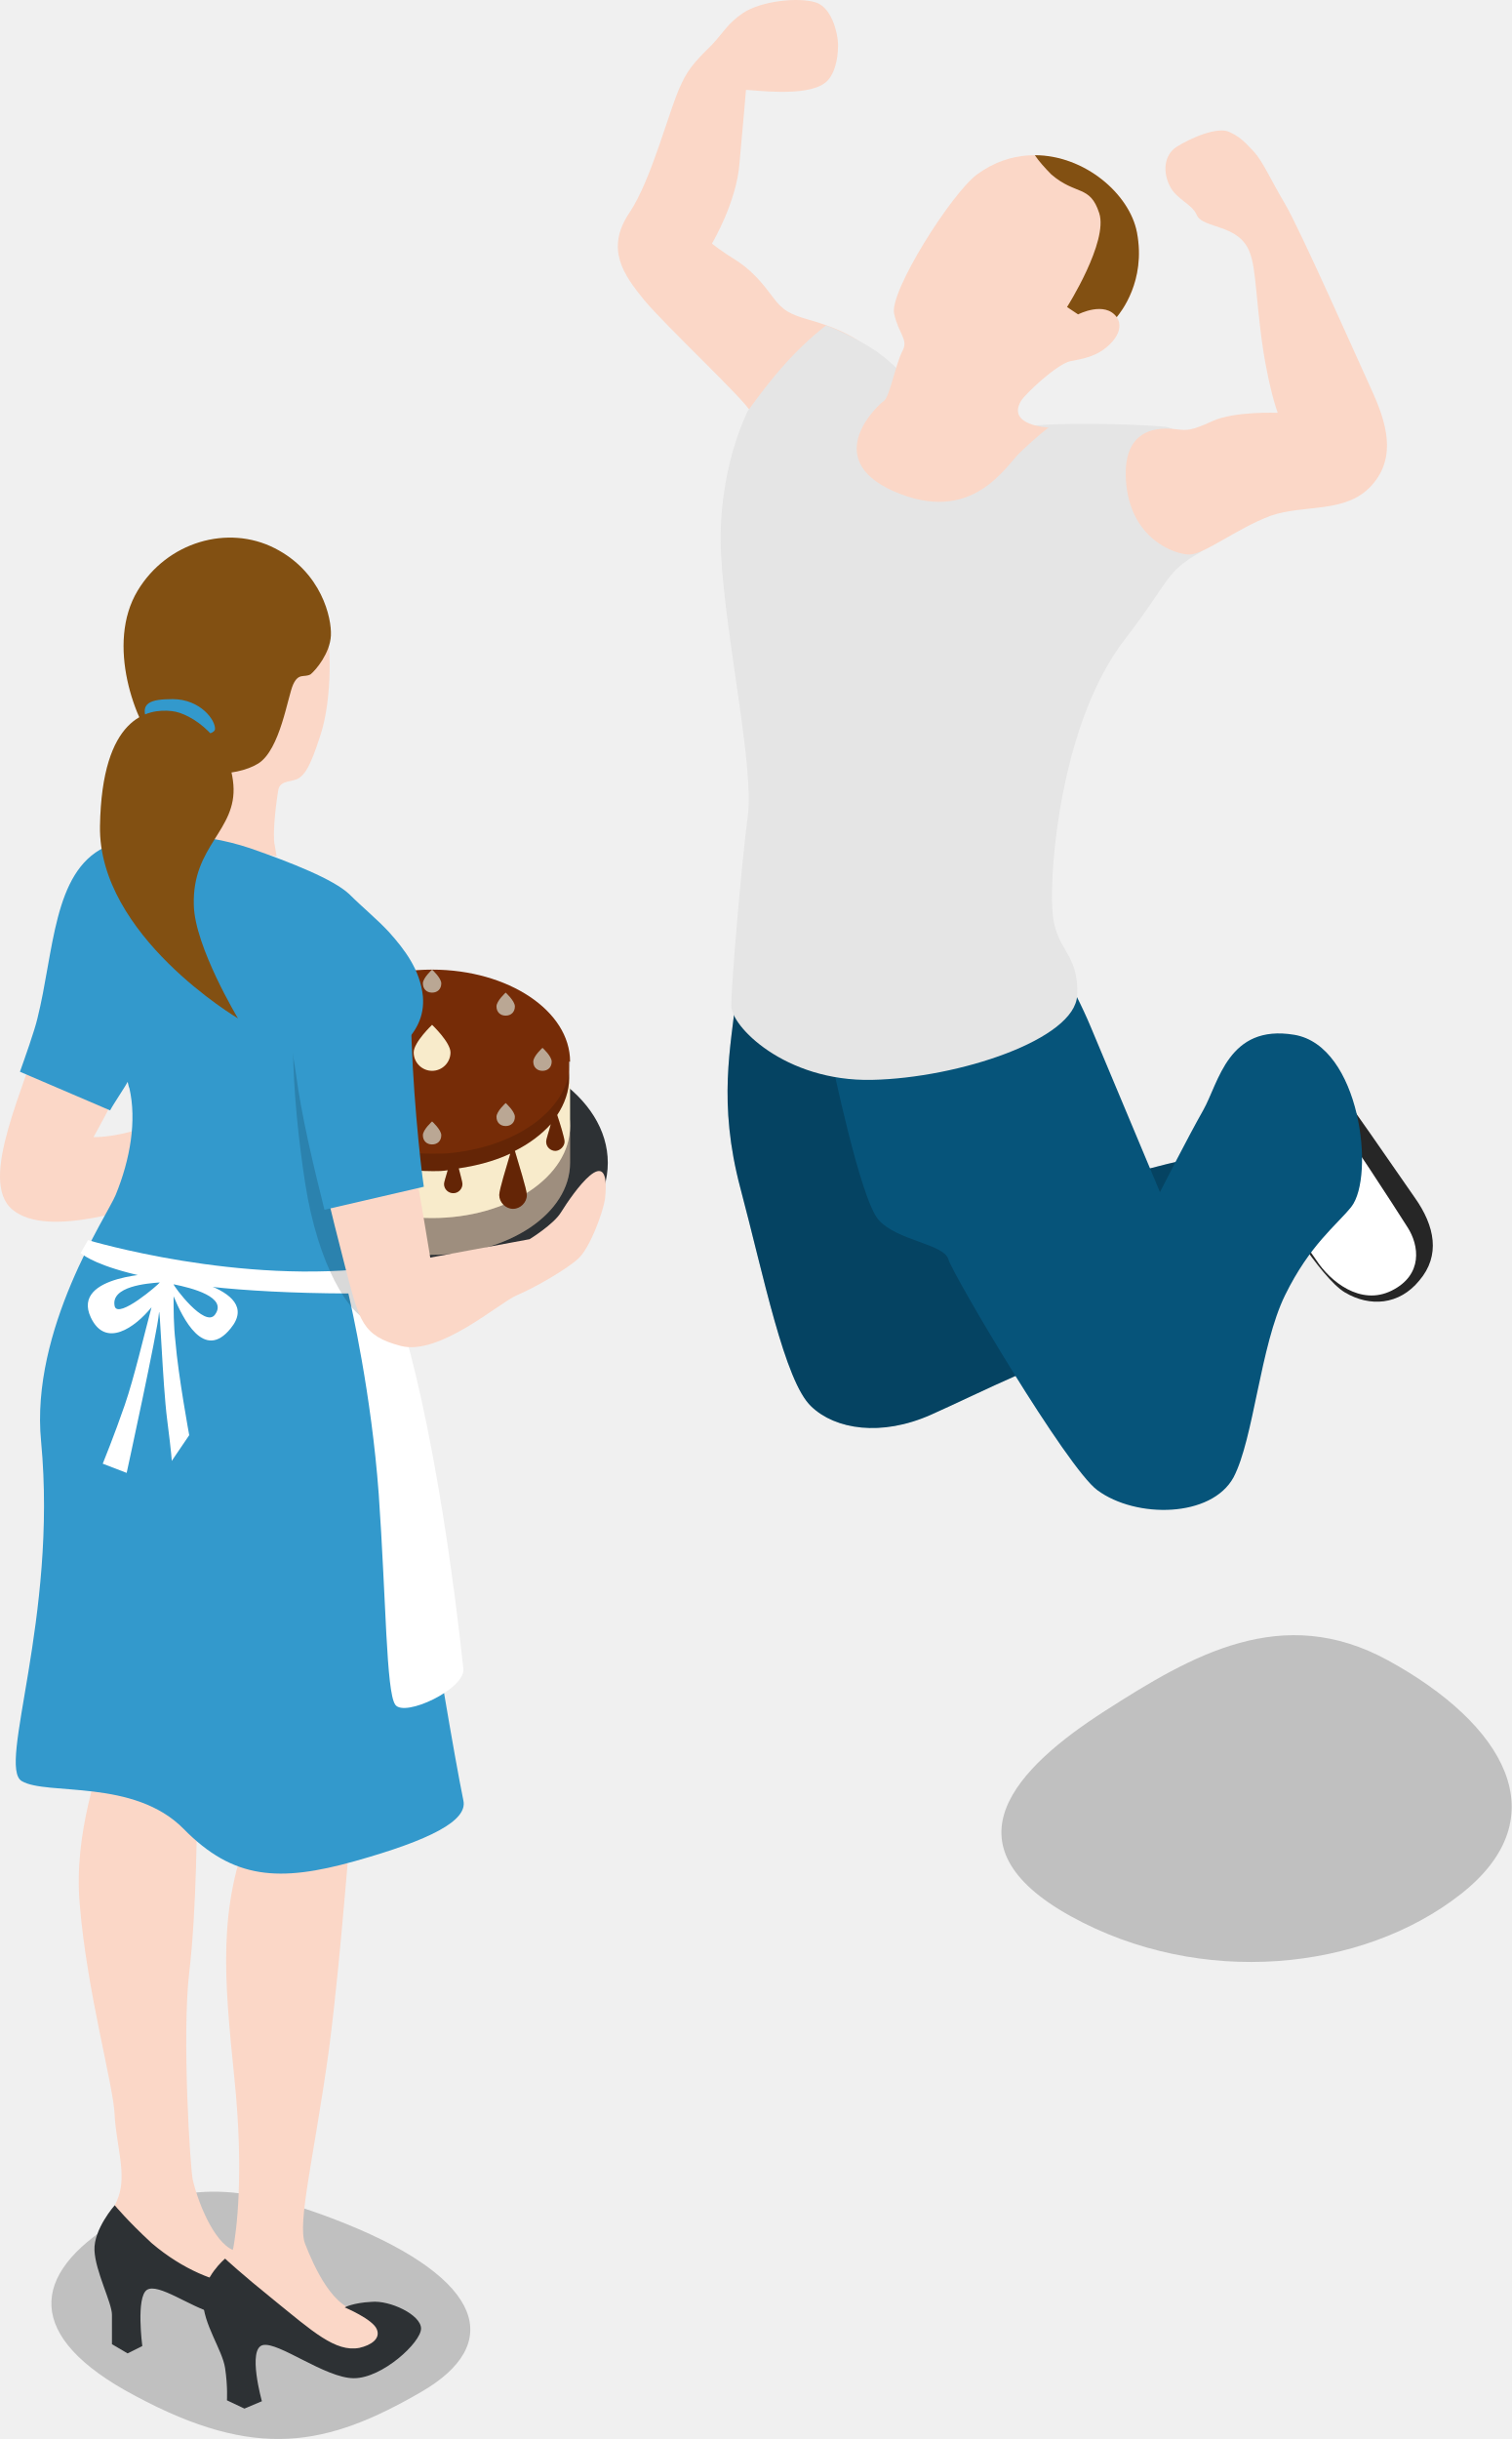
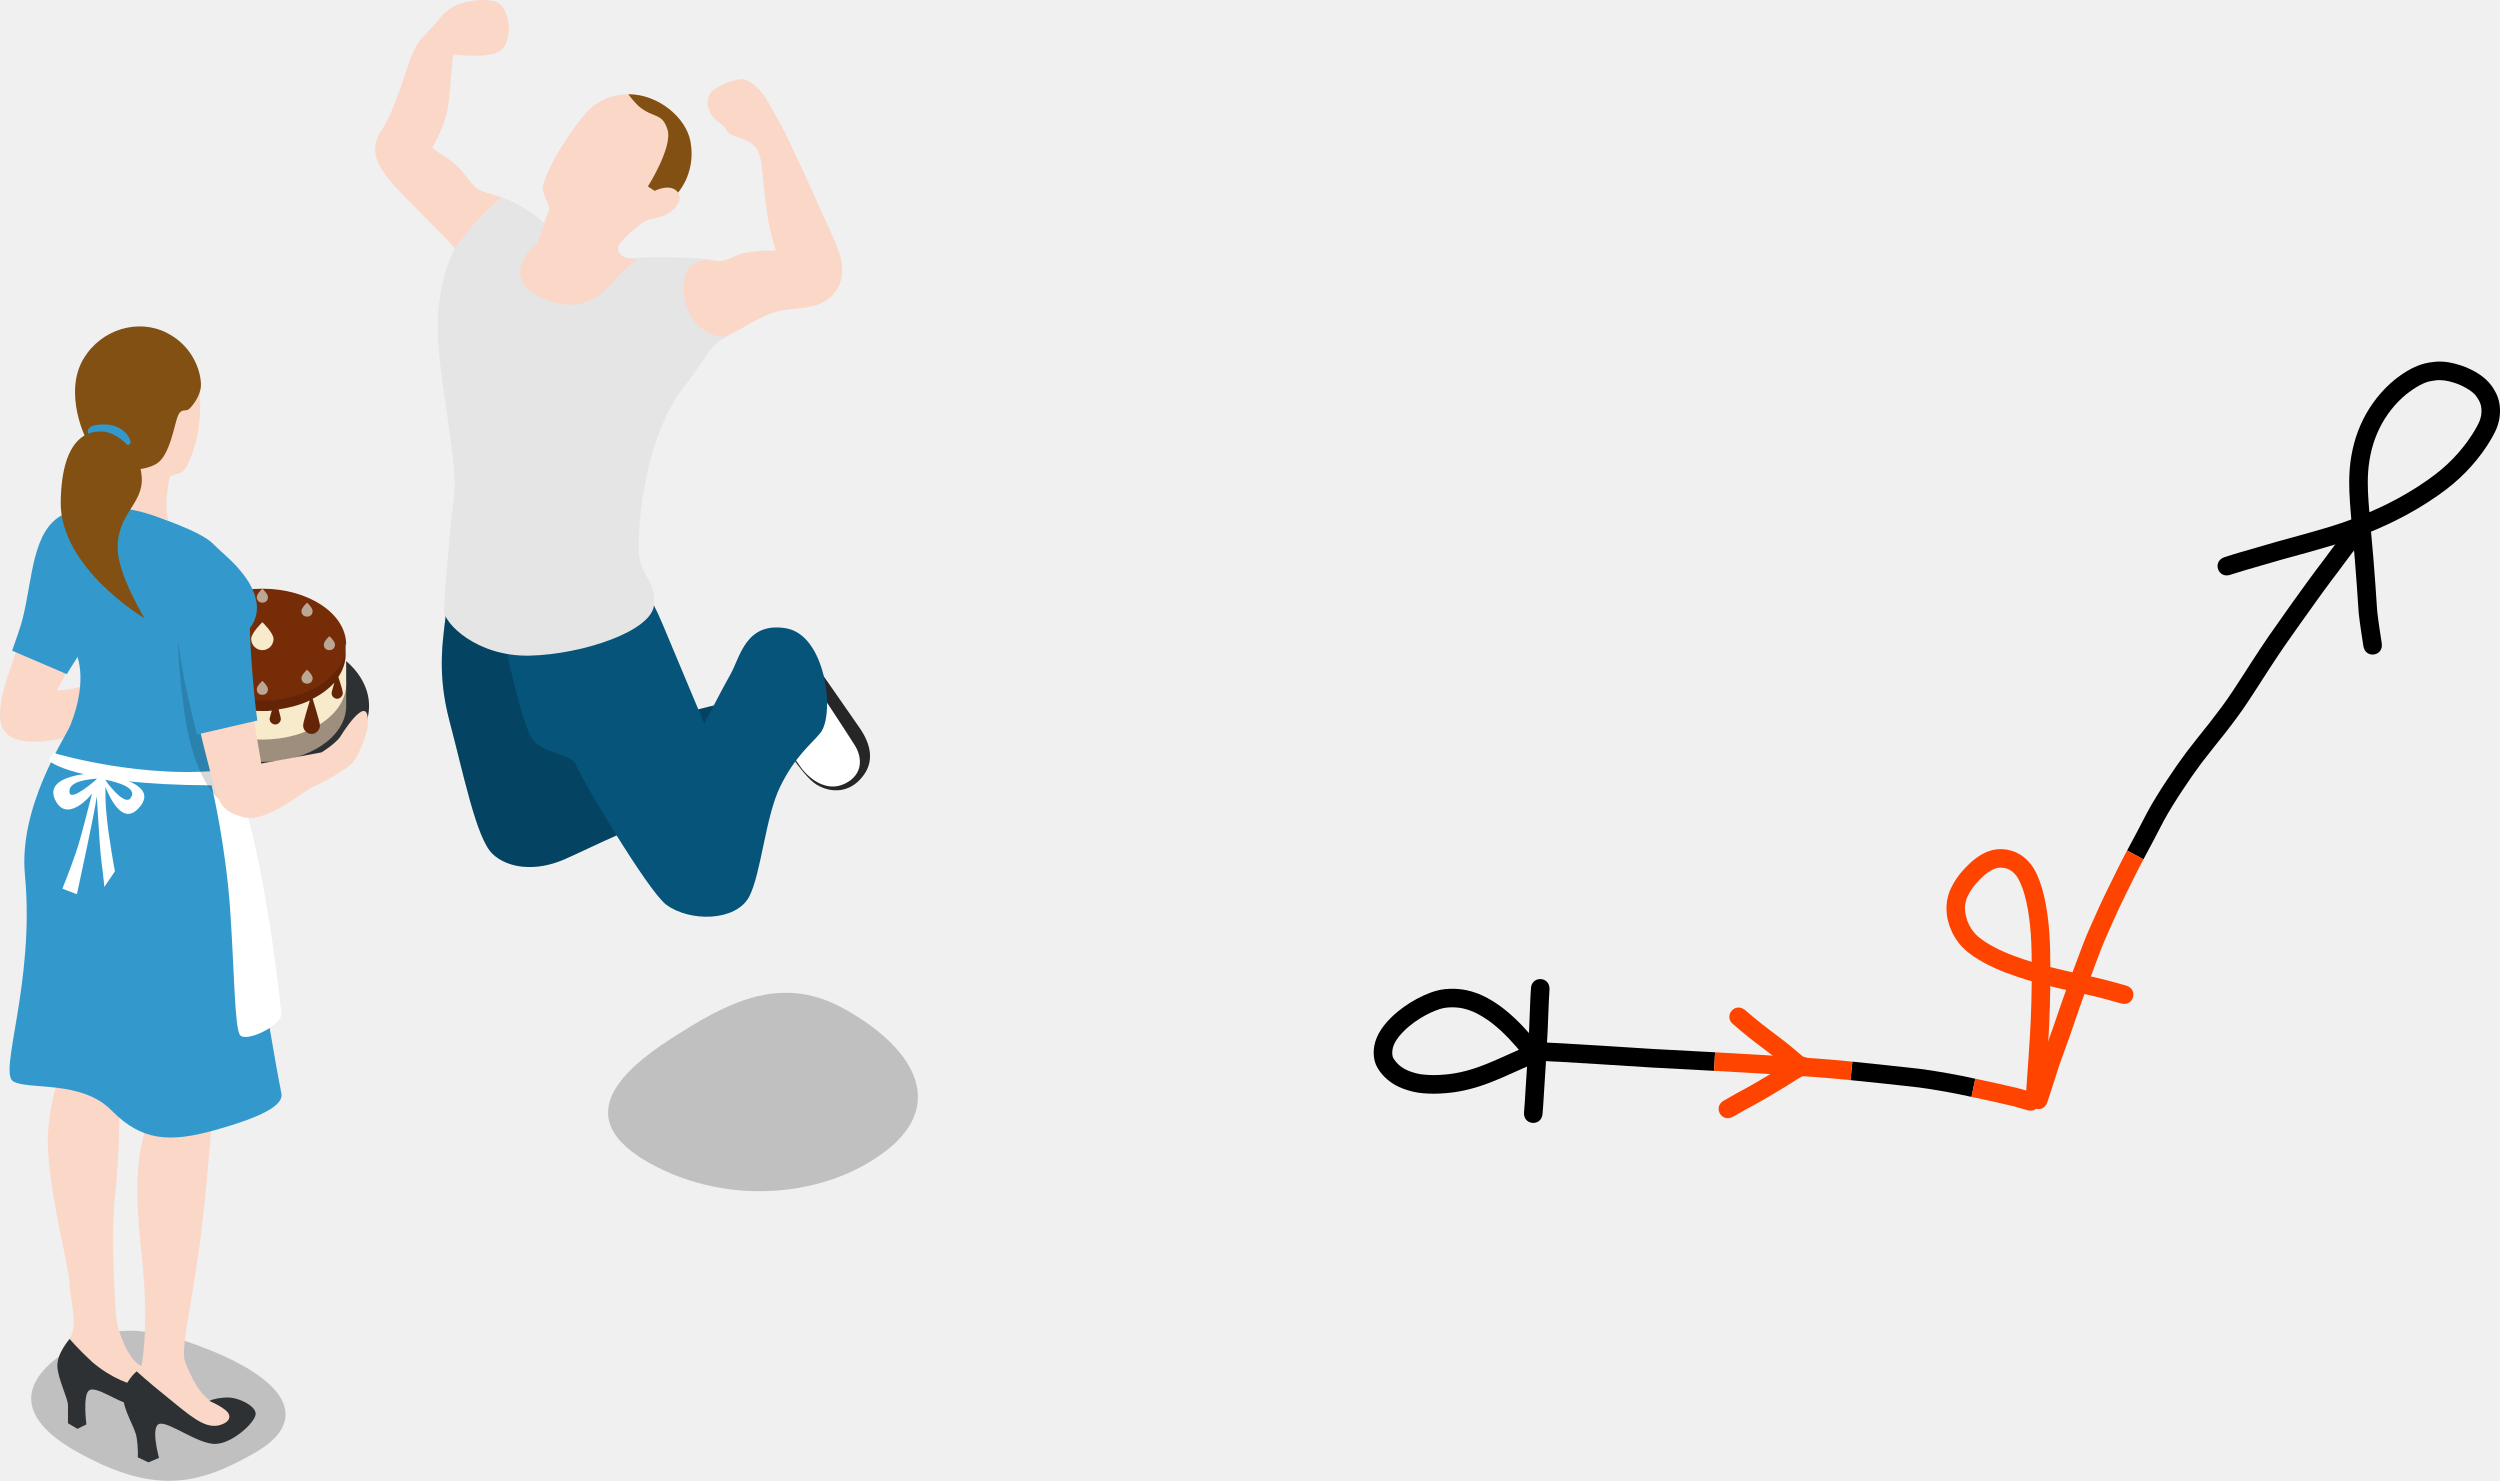
- <svg xmlns="http://www.w3.org/2000/svg" id="svg3224" version="1.1" viewBox="0 0 43.477 70.139" height="70.139mm" width="43.477mm">
-   <defs id="defs3218" />
+ <svg xmlns="http://www.w3.org/2000/svg" xmlns:xlink="http://www.w3.org/1999/xlink" id="svg3224" version="1.1" viewBox="0 0 118.412 70.139" height="70.139mm" width="118.412mm">
+   <defs id="defs3218">
+     <linearGradient id="swatch14">
+       <stop style="stop-color:#ff4400;stop-opacity:1;" offset="0" id="stop14" />
+     </linearGradient>
+     <linearGradient xlink:href="#swatch14" id="linearGradient14" x1="103.145" y1="34.676" x2="108.563" y2="34.676" gradientUnits="userSpaceOnUse" gradientTransform="translate(-7.038997,11.73165)" />
+     <linearGradient xlink:href="#swatch14" id="linearGradient15" x1="99.231" y1="34.62" x2="108.086" y2="34.62" gradientUnits="userSpaceOnUse" gradientTransform="translate(-7.038997,11.73165)" />
+     <linearGradient xlink:href="#swatch14" id="linearGradient16" x1="100.416" y1="40.118" x2="103.651" y2="40.118" gradientUnits="userSpaceOnUse" gradientTransform="translate(-7.038997,11.73165)" />
+     <linearGradient xlink:href="#swatch14" id="linearGradient17" x1="88.224" y1="38.769" x2="94.777" y2="38.769" gradientUnits="userSpaceOnUse" gradientTransform="translate(-7.038997,11.73165)" />
+     <linearGradient xlink:href="#swatch14" id="linearGradient18" x1="88.949" y1="37.531" x2="92.573" y2="37.531" gradientUnits="userSpaceOnUse" gradientTransform="translate(-7.038997,11.73165)" />
+     <linearGradient xlink:href="#swatch14" id="linearGradient19" x1="88.441" y1="39.772" x2="92.821" y2="39.772" gradientUnits="userSpaceOnUse" gradientTransform="translate(-7.038997,11.73165)" />
+   </defs>
  <g transform="translate(-104.5575,-110.3229)" id="layer1">
    <g transform="matrix(0.2645833,0,0,0.2645833,115.1116,106.1346)" id="g4211">
      <path style="fill:#262626" d="m 104.1,132.1 c 1.6,2 8.4,11.9 9.8,13.9 2.2,3.1 2.8,6.3 0.5,9 -2.2,2.7 -5.4,2.9 -8.1,1.3 -2.7,-1.6 -7.5,-9.7 -7.5,-9.7 z" id="path4171" />
      <path style="fill:#ffffff" d="m 104.6,136.6 c 2.1,2.6 6.9,10.1 8.5,12.6 1.3,2 1.7,5.2 -1.7,6.9 -3.4,1.7 -6.7,-1 -8.2,-3.3 -1.6,-2.2 -6.5,-9.8 -6.5,-9.8 z" id="path4173" />
      <path style="opacity:0.2" d="m 111,196.3 c 12.6,6.9 18.6,17 7.9,25.4 -10.7,8.4 -28.3,10.2 -42.4,2.4 -14.1,-7.8 -5.8,-16.2 3.7,-22.3 9.5,-6.1 19.3,-11.8 30.8,-5.5 z" id="path4175" />
      <path style="fill:#06547a" d="m 40.1,124.3 c -0.5,5.2 -2,11.3 0.5,20.7 2.5,9.4 4.8,21 7.7,23.7 2.6,2.5 7.6,3.3 13,0.9 5.4,-2.4 13.7,-6.7 17.7,-7.1 4,-0.4 18.6,-4.8 18.6,-4.8 0,0 -3.8,-16.2 -6.9,-16.1 -3.1,0.1 -28,7.7 -28,7.7 l -4.1,-22 z" id="path4177" />
      <path style="opacity:0.2" d="m 40.1,124.3 c -0.5,5.2 -2,11.3 0.5,20.7 2.5,9.4 4.8,21 7.7,23.7 2.6,2.5 7.6,3.3 13,0.9 5.4,-2.4 13.7,-6.7 17.7,-7.1 4,-0.4 18.6,-4.8 18.6,-4.8 0,0 -3.8,-16.2 -6.9,-16.1 -3.1,0.1 -28,7.7 -28,7.7 l -4.1,-22 z" id="path4179" />
      <path style="fill:#06547a" d="m 50.5,131 c 0,0 3.1,15.1 5.1,17.4 2,2.3 7.1,2.6 7.6,4.3 0.5,1.7 12.9,22.7 16.2,25.1 4.2,3.1 12.4,3 14.8,-1.4 2.2,-4.2 2.9,-14.3 5.6,-19.8 2.7,-5.5 5.6,-7.6 7.2,-9.6 2.6,-3.3 1,-17.5 -6.2,-18.7 -7.2,-1.2 -8.2,5.2 -9.9,8.2 -1.7,3 -4.7,8.9 -4.7,8.9 0,0 -5.5,-13.1 -7.5,-17.9 -2,-4.8 -4.7,-8.9 -4.7,-8.9 z" id="path4181" />
      <path style="fill:#fbd7c7" d="m 41.2,25.6 c 0.8,0 6.4,0.8 8.5,-0.7 1.2,-0.8 1.5,-2.9 1.5,-3.9 0.1,-1 -0.5,-4.3 -2.4,-4.9 -1.8,-0.6 -6,-0.2 -8,1.2 -1.6,1.1 -2,2 -3.3,3.4 -1.3,1.3 -2.5,2.4 -3.3,4.2 -1.3,2.6 -3.2,10.4 -5.7,14.1 -2.6,3.9 -0.6,6.7 1.6,9.4 2.2,2.7 11.2,11.1 11.6,12.2 0.4,1.1 16.2,-1.6 14.5,-4.8 -1.6,-3.2 -6,-4.6 -8.1,-5.2 -2.1,-0.6 -2.9,-1 -4,-2.5 -0.7,-0.9 -1.8,-2.5 -3.7,-3.8 -2.1,-1.3 -2.9,-2 -2.9,-2 0,0 2.7,-4.5 3,-8.8 0.4,-4.3 0.7,-7.9 0.7,-7.9 z" id="path4183" />
      <path style="fill:#e5e5e5" d="m 60.2,58.7 c 0,0 -2.6,-3.3 -5.3,-5 -2.7,-1.7 -5,-2.5 -5,-2.5 0,0 -2,1.5 -4.2,3.9 -2.2,2.4 -4.3,5.4 -4.3,5.4 0,0 -3.4,6.5 -2.9,15.7 0.5,9.2 3.6,23 2.9,28.3 -0.7,5.3 -1.8,18.4 -1.8,20.6 -0.1,2.2 5.8,8.3 15.3,8.1 9.4,-0.2 22.1,-4.4 22.3,-9.2 0.2,-4.8 -2.5,-4.8 -2.7,-9.4 -0.3,-4.6 1,-20.4 7.9,-29.3 5,-6.5 4.3,-7.2 8.1,-9.4 C 94.2,73.7 90.4,62.5 86.7,62.2 83,61.9 75.1,61.7 71.4,62.2 67.8,62.7 60.2,58.7 60.2,58.7 Z" id="path4185" />
      <path style="fill:#fbd7c7" d="m 99,60.7 c 0,0 -1.2,-3.2 -1.9,-9.2 C 96.4,45.6 96.6,43.3 95,41.8 93.4,40.3 90.7,40.4 90.2,39.2 89.7,38 88,37.5 87.3,36.1 86.5,34.6 86.6,32.7 88,31.8 c 1.4,-0.9 4.5,-2.3 5.8,-1.6 1.3,0.6 1.8,1.3 2.6,2.1 1,1.1 1.8,3 3.4,5.7 1.6,2.7 7.8,16.7 9.4,20.2 1.6,3.5 2.8,7.3 0,10.4 -2.8,3.1 -7.3,2 -11,3.3 -3.7,1.4 -7.2,4.2 -8.8,4.2 -1.6,0 -6.5,-1.7 -6.9,-8.1 -0.4,-6.4 4.6,-5.6 5.6,-5.5 1,0.1 1.4,0.2 3.8,-0.9 2.4,-1.1 7.1,-0.9 7.1,-0.9 z" id="path4187" />
      <path style="fill:#fbd7c7" d="m 71.1,59.4 c 0.5,-0.8 3.8,-3.9 5.3,-4.3 1.5,-0.3 3,-0.5 4.4,-1.9 1.7,-1.7 0.7,-2.9 0.7,-2.9 0,0 3.3,-3.5 2.2,-9.2 -1.1,-5.9 -10.2,-11.6 -17.4,-6.3 -2.8,2.1 -9.5,12.7 -9,15.1 0.5,2.3 1.6,2.8 0.9,4.1 -0.7,1.3 -1.4,5 -2,5.4 -0.5,0.3 -7,6.2 1,9.8 8.6,3.8 12.2,-2.7 13.8,-4.2 2.1,-2 3.1,-2.7 3.1,-2.7 0,0 -4.6,-0.2 -3,-2.9 z" id="path4189" />
      <path style="fill:#825012" d="M 83.7,41.1 C 82.9,36.9 78,32.7 72.6,32.7 c 0.4,0.6 1.1,1.4 1.8,2.1 2.7,2.3 4.2,1.1 5.2,4.2 1,3.1 -3.5,10.2 -3.5,10.2 l 1.2,0.8 c 0,0 2.9,-1.5 4.2,0.3 0,0 0,0 0,0 0.4,-0.5 3.2,-3.9 2.2,-9.2 z" id="path4191" />
    </g>
    <g transform="matrix(0.2645833,0,0,0.2645833,101.6124,118.892)" id="g4317">
      <ellipse style="fill:#2d3134" cx="58.1" cy="94" rx="19.1" ry="13" id="ellipse4213" />
      <path style="fill:#baa794" d="m 58.1,80 c -8.3,0 -15,4.5 -15,10 v 4 c 0,5.5 6.7,10 15,10 8.3,0 15,-4.5 15,-10 v -4 c 0,-5.5 -6.7,-10 -15,-10 z" id="path4215" />
      <path style="opacity:0.15" d="m 58.1,100 c -8.3,0 -15,-4.5 -15,-10 v 4 c 0,5.5 6.7,10 15,10 8.3,0 15,-4.5 15,-10 v -4 c 0,5.5 -6.7,10 -15,10 z" id="path4217" />
      <path style="fill:#f8ebcb" d="m 58.1,76 c -8.3,0 -15,4.5 -15,10 v 4 c 0,5.5 6.7,10 15,10 8.3,0 15,-4.5 15,-10 v -4 c 0,-5.5 -6.7,-10 -15,-10 z" id="path4219" />
      <path style="fill:#762c07" d="m 73.1,83 c 0,-5.5 -6.7,-10 -15,-10 -8.3,0 -15,4.5 -15,10 v 2 c 0,1.7 0.6,3.2 1.7,4.6 -0.3,1.1 -0.8,2.7 -0.8,3.1 0,0.6 0.5,1.2 1.2,1.2 0.6,0 1.2,-0.5 1.2,-1.2 0,-0.3 -0.2,-1.1 -0.4,-1.9 0.8,0.8 1.8,1.4 2.9,2 -0.3,0.9 -0.6,2.1 -0.6,2.4 0,0.6 0.5,1 1,1 0.6,0 1,-0.5 1,-1 0,-0.3 -0.2,-1.1 -0.5,-2 1.2,0.5 2.5,1 3.9,1.3 -0.4,1.2 -1,3.2 -1,3.7 0,0.7 0.6,1.3 1.3,1.3 0.7,0 1.3,-0.6 1.3,-1.3 0,-0.5 -0.6,-2.3 -0.9,-3.6 1.2,0.2 2.5,0.3 3.8,0.3 0.5,0 1.1,0 1.6,-0.1 -0.2,0.7 -0.4,1.3 -0.4,1.5 0,0.6 0.5,1 1,1 0.6,0 1,-0.5 1,-1 0,-0.2 -0.2,-0.9 -0.4,-1.7 2,-0.3 3.9,-0.8 5.6,-1.6 -0.4,1.4 -1.2,3.9 -1.2,4.5 0,0.8 0.7,1.5 1.5,1.5 0.8,0 1.5,-0.7 1.5,-1.5 0,-0.6 -0.9,-3.4 -1.3,-4.8 1.6,-0.8 2.9,-1.8 3.9,-2.9 -0.2,0.8 -0.5,1.6 -0.5,1.9 0,0.6 0.5,1 1,1 0.5,0 1,-0.5 1,-1 0,-0.4 -0.5,-2 -0.8,-2.9 0.8,-1.2 1.3,-2.6 1.3,-4 V 83 Z" id="path4221" />
      <path style="opacity:0.15" d="m 73.1,83 c 0,5 -5.5,9.1 -12.7,9.9 0,-0.1 0,-0.1 0,-0.1 0,0 0,0 0,0.1 -0.7,0.1 -1.5,0.1 -2.3,0.1 -8.3,0 -15,-4.5 -15,-10 v 2 c 0,1.7 0.6,3.2 1.7,4.6 -0.3,1.1 -0.8,2.7 -0.8,3.1 0,0.6 0.5,1.2 1.2,1.2 0.6,0 1.2,-0.5 1.2,-1.2 0,-0.3 -0.2,-1.1 -0.4,-1.9 0.8,0.8 1.8,1.4 2.9,2 -0.3,0.9 -0.6,2.1 -0.6,2.4 0,0.6 0.5,1 1,1 0.6,0 1,-0.5 1,-1 0,-0.3 -0.2,-1.1 -0.5,-2 1.2,0.5 2.5,1 3.9,1.3 -0.4,1.2 -1,3.2 -1,3.7 0,0.7 0.6,1.3 1.3,1.3 0.7,0 1.3,-0.6 1.3,-1.3 0,-0.5 -0.6,-2.3 -0.9,-3.6 1.2,0.2 2.5,0.3 3.8,0.3 0.5,0 1.1,0 1.6,-0.1 -0.2,0.7 -0.4,1.3 -0.4,1.5 0,0.6 0.5,1 1,1 0.5,0 1,-0.5 1,-1 0,-0.2 -0.2,-0.9 -0.4,-1.7 2,-0.3 3.9,-0.8 5.6,-1.6 -0.4,1.4 -1.2,3.9 -1.2,4.5 0,0.8 0.7,1.5 1.5,1.5 0.8,0 1.5,-0.7 1.5,-1.5 0,-0.6 -0.9,-3.4 -1.3,-4.8 1.6,-0.8 2.9,-1.8 3.9,-2.9 -0.2,0.8 -0.5,1.6 -0.5,1.9 0,0.6 0.5,1 1,1 0.5,0 1,-0.5 1,-1 0,-0.4 -0.5,-2 -0.8,-2.9 0.8,-1.2 1.3,-2.6 1.3,-4 V 83 Z" id="path4223" />
      <path style="fill:#f8ebcb" d="m 60.1,82 c 0,1.1 -0.9,2 -2,2 -1.1,0 -2,-0.9 -2,-2 0,-1.1 2,-3 2,-3 0,0 2,1.9 2,3 z" id="path4225" />
      <g style="fill:#baa794" id="g4243">
        <path d="m 47.1,83 c 0,0.6 -0.4,1 -1,1 -0.6,0 -1,-0.4 -1,-1 0,-0.6 1,-1.5 1,-1.5 0,0 1,0.9 1,1.5 z" id="path4227" />
        <path d="m 71.1,83 c 0,0.6 -0.4,1 -1,1 -0.6,0 -1,-0.4 -1,-1 0,-0.6 1,-1.5 1,-1.5 0,0 1,0.9 1,1.5 z" id="path4229" />
        <path d="m 67.1,89 c 0,0.6 -0.4,1 -1,1 -0.6,0 -1,-0.4 -1,-1 0,-0.6 1,-1.5 1,-1.5 0,0 1,0.9 1,1.5 z" id="path4231" />
        <path d="m 59.1,91 c 0,0.6 -0.4,1 -1,1 -0.6,0 -1,-0.4 -1,-1 0,-0.6 1,-1.5 1,-1.5 0,0 1,0.9 1,1.5 z" id="path4233" />
        <path d="m 59.1,74.5 c 0,0.6 -0.4,1 -1,1 -0.6,0 -1,-0.4 -1,-1 0,-0.6 1,-1.5 1,-1.5 0,0 1,0.9 1,1.5 z" id="path4235" />
        <path d="m 51.1,89 c 0,0.6 -0.4,1 -1,1 -0.6,0 -1,-0.4 -1,-1 0,-0.6 1,-1.5 1,-1.5 0,0 1,0.9 1,1.5 z" id="path4237" />
        <path d="m 67.1,77 c 0,0.6 -0.4,1 -1,1 -0.6,0 -1,-0.4 -1,-1 0,-0.6 1,-1.5 1,-1.5 0,0 1,0.9 1,1.5 z" id="path4239" />
        <path d="m 51.1,77 c 0,0.6 -0.4,1 -1,1 -0.6,0 -1,-0.4 -1,-1 0,-0.6 1,-1.5 1,-1.5 0,0 1,0.9 1,1.5 z" id="path4241" />
      </g>
      <path style="opacity:0.2" d="m 23.7,209.1 c -9.3,5.7 -10,12.5 2.1,18.9 13.2,7.1 20.9,5.5 31.1,-0.4 9,-5.2 6.9,-12.2 -8.2,-18.3 -12.2,-4.9 -18.4,-4.3 -25,-0.2 z" id="path4245" />
      <path style="fill:#fbd7c7" d="m 25.4,98 c -2.4,3.2 -11.5,14.3 -8.9,30 2.6,15.7 7.1,24.2 6.3,27.9 -0.8,3.7 -3.7,10.8 -3,18.7 0.8,9.7 3.7,19.7 3.8,23 0.2,3.3 1.3,6.3 0.4,8.8 -0.9,2.5 -3.1,4.4 -0.9,6.1 1.8,1.4 1,-0.6 10.2,2.7 12.3,4.5 9.7,-1.8 3.6,-2.9 -2.2,-0.4 -4.1,-4.8 -4.8,-7.7 -0.3,-1.2 -1.2,-15.8 -0.4,-22.6 0.8,-6.7 0.9,-17.1 0.8,-20.1 -0.1,-3 2.4,-14.4 3.4,-20 1.4,-8.5 4,-38.5 4,-38.5 z" id="path4247" />
      <path style="fill:#2d3134" d="m 23.6,207.3 c 0,0 -2.3,2.6 -2.2,4.9 0.1,2.3 1.9,5.7 1.9,7 v 3.2 l 1.7,1 1.6,-0.8 c 0,0 -0.7,-5.3 0.5,-6.1 1.2,-0.8 4.8,1.9 7.2,2.5 2.4,0.6 8.3,-0.1 10.4,-1 2.1,-0.9 0.4,-3.6 -1.5,-4.7 -2.6,-1.4 -6.7,-1.2 -6.7,-1.2 0,0 1.3,0.4 2.8,1.9 2.7,2.7 -4.8,3.3 -11.7,-2.6 -2.6,-2.4 -4,-4.1 -4,-4.1 z" id="path4249" />
      <path style="fill:#fbd7c7" d="m 22.2,61.3 c -5.4,2.1 -4.7,10.7 -6.4,17.4 -1.7,6.7 -7.2,17.2 -3.3,20.4 3.9,3.2 13.6,-0.4 17,-1.2 3.5,-0.7 9.1,-2.4 9.1,-2.4 l -2.3,-6.2 c 0,0 -7.2,0.2 -10.2,1.1 -3,0.9 -4.8,0.8 -4.8,0.8 0,0 3.7,-6.6 4.9,-10.1 1.3,-3.5 6.8,-24 -4,-19.8 z" id="path4251" />
      <path style="fill:#fbd7c7" d="m 33.9,102.3 c 0,0 -5.4,12.9 -5.4,19.1 0,6.2 4.1,8.5 4.9,10.5 0.8,2 1.1,8.5 3,16.2 1.9,7.7 4.2,12.5 2,18.1 -3.6,8.8 -2.9,16.4 -1.8,27.2 1.1,10.7 0.2,16.8 -0.1,18.5 -0.4,2 -3.5,3 -1.9,5.4 2.2,3.2 8.4,3.6 11.1,4.9 3.2,1.5 7.2,2 8.2,0.4 1,-1.6 0.2,-3.9 -3.4,-3.8 -3.1,0.1 -5.3,-5 -6.2,-7.3 -0.9,-2.2 1,-9.6 2.6,-21.2 1.5,-11.6 2.2,-24.2 2.9,-29 0.8,-4.8 3.2,-9 3.8,-30.5 C 54.2,109.3 52,103.2 52,103.2 Z" id="path4253" />
      <path style="fill:#2d3134" d="m 35.6,213.1 c 0,0 -2.4,2 -2.4,4.5 0,2.6 2.1,5.4 2.4,7.4 0.3,2 0.2,3.5 0.2,3.5 l 1.9,0.9 1.9,-0.8 c 0,0 -1.6,-5.7 0.1,-6.1 1.7,-0.4 6.8,3.6 9.9,3.6 3.1,0 7.3,-3.9 7.3,-5.4 0,-1.5 -3.4,-3.1 -5.4,-2.9 -2,0.1 -2.9,0.6 -2.9,0.6 0,0 3.1,1.3 3.5,2.4 0.4,1 -0.6,1.7 -1.9,2 -2.6,0.5 -5.1,-1.8 -9.3,-5.2 -3.6,-2.9 -5.3,-4.5 -5.3,-4.5 z" id="path4255" />
      <path style="fill:#fbd7c7" d="m 46.2,34.6 c 1.1,2.4 1,9.1 -0.2,12.8 -1.2,3.8 -1.8,4.4 -2.4,4.8 -0.6,0.4 -2,0.2 -2.2,1.2 -0.2,1 -0.7,4.9 -0.4,6.1 0.2,1.2 0.2,1.2 0.2,1.2 0,0 -4.2,-1 -6.4,-0.4 -2.2,0.6 -6.5,-1.4 -6.5,-2 0,-0.6 1.4,-7 0.2,-9 -1.2,-2 -5.1,-10.7 -3.3,-15.3 1.7,-4.6 16.9,-9.1 21,0.6 z" id="path4257" />
      <path style="fill:#3399cc" d="m 61.5,163.3 c -2,-9.8 -8.3,-49.4 -9,-58 0.5,-0.1 -0.4,-20.9 0,-21.9 0.5,-1.1 5,-3 4.6,-7.5 -0.3,-2.9 -2,-5.1 -3.7,-7 -1.3,-1.4 -2.9,-2.7 -4.3,-4.1 -1.7,-1.6 -6.2,-3.4 -10.8,-5 -5.4,-1.8 -11.7,-2 -15.8,-0.1 -5.6,2.7 -5.5,11.4 -7.3,18.6 -0.3,1.3 -1.4,4.4 -1.9,5.8 l 9.8,4.2 c 0.3,-0.6 1.6,-2.5 1.9,-3.1 0.1,0.3 0.1,0.5 0.2,0.7 0.8,3.5 0.1,7.7 -1.5,11.6 -0.9,2.2 -9.3,14.6 -8.1,26.8 1.8,19.2 -4.8,35.3 -2.1,36.9 2.7,1.6 12.2,-0.3 17.6,5.2 5.4,5.5 10.4,5.8 18.6,3.5 8.2,-2.3 12.3,-4.4 11.8,-6.6 z" id="path4259" />
      <path style="fill:#ffffff" d="M 61.5,149 C 59.4,129.5 56,112.6 52.6,105.3 37.3,107.4 20.7,102.4 20.7,102.4 l -0.8,1.4 c 0,0 4.3,4.3 29.1,4.4 0.3,1.3 2.5,10.9 3.3,21.8 0.8,11.4 0.8,21.5 1.8,22.9 1,1.4 7.6,-1.7 7.4,-3.9 z" id="path4261" />
      <path style="fill:#ffffff" d="m 28.5,106 c 0,0 -9.7,0.1 -7.5,4.8 1.6,3.4 4.8,1.1 6.6,-1.1 -0.8,3 -1.9,7.7 -2.9,10.6 -1.1,3.2 -2.4,6.4 -2.4,6.4 l 2.6,1 c 0,0 3.4,-15.6 3.5,-17.3 0.1,-1.6 0.4,7.6 0.9,11.5 0.5,3.9 0.5,4.5 0.5,4.5 l 1.9,-2.8 c 0,0 -1.2,-6.5 -1.5,-10.2 -0.2,-1.7 -0.2,-3.5 -0.2,-4.9 1,2.4 3.3,7.1 6.2,3.5 3.8,-4.6 -7.7,-6 -7.7,-6 z m -4.9,3.6 c -0.5,-2.2 3.6,-2.5 4.9,-2.6 -0.1,0.2 -4.5,4 -4.9,2.6 z m 10.9,0.9 c -1.1,1.5 -4.5,-3.1 -4.5,-3.3 2,0.4 5.9,1.4 4.5,3.3 z" id="path4263" />
      <path style="fill:#825012" d="m 47.1,36.7 c -0.1,1.9 -1.6,3.7 -2.2,4.2 -0.7,0.4 -1.3,-0.2 -1.9,1.1 -0.6,1.3 -1.4,7.1 -3.8,8.6 -2.4,1.5 -8,1.8 -10.7,-1.3 -2.7,-3.1 -5.9,-11.7 -2.4,-17.5 3.2,-5.3 9.8,-7.2 14.9,-4.6 5.1,2.6 6.2,7.6 6.1,9.5 z" id="path4265" />
      <path style="fill:#3399cc" d="m 29.9,43.6 c 3,0 4.7,2.3 4.6,3.3 -0.2,1 -6.3,1.3 -7.3,-0.8 -1,-2.1 0.3,-2.5 2.7,-2.5 z" id="path4267" />
      <path style="fill:#825012" d="m 29.8,44.9 c 2.1,0.2 6.3,3 6.7,8 0.4,5 -4.5,6.6 -4.3,13.1 0.1,4.5 4.8,12.3 4.8,12.3 0,0 -15.2,-9 -15,-20.9 0.2,-11.9 5.2,-12.8 7.8,-12.5 z" id="path4269" />
      <path style="opacity:0.15" d="m 52.6,105.3 c 0.2,0 0.1,-4 0,-8.5 -2.4,-12 -4.1,-25.1 -7.4,-24.2 -3.3,0.9 -2.3,14.6 -0.9,23.6 1.4,9 4.8,14.3 7,15 0.9,0.3 1.9,0.3 2.7,0.2 -0.3,-3.3 -1.3,-4.6 -1.4,-6.1 z" id="path4271" />
      <path style="fill:#fbd7c7" d="m 46.8,70.8 c 2.7,-1.7 7.9,1 8,8.8 0.1,7.8 1.6,16 1.9,17.6 0.3,1.6 1.2,7.1 1.2,7.1 l 10.8,-2 c 0,0 2.6,-1.6 3.4,-2.9 1.3,-2.1 5.5,-8.1 4.8,-1.5 -0.2,1.4 -1.6,5.3 -2.9,6.5 -1.3,1.2 -4.8,3.2 -6.7,4 -1.9,0.8 -8.4,6.6 -12.6,5.5 -4.2,-1.1 -4.5,-2.7 -6,-8.4 C 47.2,99.7 45.3,92.1 44.3,85.6 43.2,78.5 41,74.3 46.8,70.8 Z" id="path4273" />
      <path style="fill:#3399cc" d="M 46.4,99.1 57.2,96.6 C 56.8,93.9 55.9,85.3 55.8,78 55.7,70 49.7,66.8 46.9,68.5 c -5.9,3.6 -4.7,8.7 -3.6,15.8 0.6,4.6 1.9,10 3.1,14.8 z" id="path4275" />
    </g>
  </g>
+   <path style="fill:#000000;fill-opacity:1;fill-rule:nonzero;stroke:none;stroke-width:0.265" id="path2" d="m 105.65,27.22 c 0.235,-0.075 0.47,-0.148 0.707,-0.218 0.566,-0.168 1.134,-0.332 1.702,-0.492 0.871,-0.237 1.741,-0.476 2.605,-0.736 0.802,-0.246 1.585,-0.549 2.346,-0.9 0.151,-0.07 0.301,-0.143 0.451,-0.215 0.708,-0.352 1.391,-0.754 2.037,-1.21 0.118,-0.084 0.234,-0.171 0.351,-0.257 0.443,-0.335 0.852,-0.713 1.22,-1.129 0.216,-0.244 0.268,-0.319 0.465,-0.573 0.191,-0.259 0.368,-0.528 0.524,-0.809 0.096,-0.173 0.173,-0.323 0.237,-0.511 0.03,-0.089 0.05,-0.181 0.075,-0.272 0.066,-0.355 0.061,-0.719 -0.057,-1.063 -0.07,-0.204 -0.123,-0.275 -0.229,-0.459 -0.248,-0.388 -0.621,-0.66 -1.028,-0.864 -0.086,-0.043 -0.176,-0.08 -0.264,-0.121 -0.36,-0.135 -0.735,-0.246 -1.122,-0.263 -0.261,-0.011 -0.333,0.008 -0.59,0.04 -0.505,0.077 -0.962,0.317 -1.377,0.607 -0.084,0.058 -0.164,0.122 -0.246,0.183 -0.321,0.261 -0.614,0.555 -0.871,0.879 -0.163,0.206 -0.212,0.286 -0.358,0.502 -0.22,0.346 -0.402,0.715 -0.546,1.098 -0.093,0.247 -0.111,0.327 -0.185,0.579 -0.101,0.39 -0.171,0.789 -0.203,1.191 -0.019,0.233 -0.019,0.372 -0.025,0.604 -0.002,0.64 0.058,1.278 0.109,1.916 0.05,0.578 0.105,1.156 0.155,1.735 0.038,0.443 0.072,0.886 0.102,1.33 0.018,0.303 0.04,0.606 0.061,0.909 0.011,0.222 0.033,0.444 0.063,0.664 0.026,0.163 0.043,0.327 0.068,0.49 0.023,0.137 0.042,0.276 0.063,0.413 0.014,0.114 0.033,0.227 0.052,0.34 0.1,0.614 0.969,0.472 0.868,-0.142 v 0 c -0.018,-0.11 -0.036,-0.219 -0.05,-0.329 -0.021,-0.138 -0.04,-0.277 -0.063,-0.415 -0.025,-0.159 -0.04,-0.32 -0.066,-0.479 -0.028,-0.2 -0.047,-0.402 -0.057,-0.604 -0.021,-0.303 -0.043,-0.605 -0.061,-0.908 -0.031,-0.449 -0.065,-0.897 -0.103,-1.345 -0.05,-0.577 -0.104,-1.153 -0.154,-1.73 -0.049,-0.607 -0.107,-1.214 -0.107,-1.823 0.005,-0.199 0.005,-0.338 0.021,-0.536 0.027,-0.349 0.087,-0.695 0.172,-1.034 0.061,-0.212 0.079,-0.288 0.156,-0.496 0.121,-0.326 0.274,-0.641 0.459,-0.936 0.124,-0.184 0.167,-0.256 0.304,-0.43 0.213,-0.271 0.457,-0.518 0.723,-0.738 0.2,-0.15 0.4,-0.295 0.622,-0.413 0.106,-0.057 0.266,-0.132 0.384,-0.166 0.067,-0.019 0.137,-0.029 0.206,-0.043 0.169,-0.024 0.224,-0.04 0.395,-0.036 0.289,0.006 0.568,0.093 0.839,0.188 0.252,0.113 0.489,0.226 0.701,0.407 0.037,0.032 0.073,0.064 0.105,0.101 0.034,0.039 0.061,0.083 0.092,0.124 0.058,0.094 0.098,0.149 0.139,0.251 0.077,0.191 0.081,0.397 0.053,0.598 -0.014,0.056 -0.023,0.114 -0.041,0.169 -0.048,0.15 -0.104,0.257 -0.181,0.396 -0.136,0.248 -0.292,0.485 -0.459,0.713 -0.178,0.23 -0.221,0.294 -0.416,0.515 -0.33,0.374 -0.696,0.715 -1.094,1.016 -0.108,0.079 -0.215,0.161 -0.324,0.238 -0.609,0.431 -1.254,0.811 -1.922,1.144 -0.144,0.069 -0.286,0.139 -0.431,0.206 -0.727,0.336 -1.476,0.626 -2.242,0.861 -0.859,0.259 -1.724,0.496 -2.589,0.732 -0.572,0.161 -1.143,0.326 -1.712,0.495 -0.254,0.075 -0.507,0.152 -0.759,0.235 -0.585,0.213 -0.284,1.04 0.301,0.827 z" />
+   <path style="fill:#000000;fill-opacity:1;fill-rule:nonzero;stroke:none;stroke-width:0.265" d="m 101.524,40.703 c 0.321,-0.593 0.634,-1.19 0.943,-1.789 0.276,-0.51 0.585,-1 0.905,-1.483 0.286,-0.439 0.589,-0.868 0.9,-1.29 0.362,-0.473 0.737,-0.937 1.108,-1.403 0.387,-0.497 0.768,-0.999 1.112,-1.527 0.294,-0.45 0.59,-0.898 0.877,-1.353 0.264,-0.404 0.527,-0.81 0.8,-1.208 0.253,-0.364 0.508,-0.727 0.766,-1.088 0.249,-0.354 0.5,-0.707 0.755,-1.057 0.243,-0.336 0.483,-0.674 0.733,-1.004 0.223,-0.296 0.451,-0.588 0.666,-0.89 0.189,-0.259 0.385,-0.513 0.585,-0.764 0.096,-0.124 0.192,-0.249 0.296,-0.367 0.398,-0.478 -0.278,-1.041 -0.676,-0.563 -0.111,0.127 -0.214,0.26 -0.316,0.393 -0.205,0.257 -0.406,0.518 -0.6,0.784 -0.213,0.298 -0.438,0.587 -0.658,0.879 -0.253,0.335 -0.497,0.677 -0.743,1.017 -0.258,0.353 -0.511,0.709 -0.762,1.067 -0.26,0.362 -0.516,0.726 -0.769,1.092 -0.278,0.405 -0.546,0.817 -0.814,1.229 -0.287,0.454 -0.583,0.902 -0.877,1.352 -0.33,0.508 -0.698,0.99 -1.069,1.468 -0.373,0.468 -0.748,0.934 -1.112,1.409 -0.325,0.439 -0.64,0.886 -0.939,1.344 -0.334,0.502 -0.653,1.014 -0.941,1.544 -0.309,0.599 -0.622,1.197 -0.943,1.789 z" id="path14" />
+   <path style="fill:url(#linearGradient14);fill-rule:nonzero;stroke:none;stroke-width:0.265" d="m 100.75,40.284 c -0.312,0.575 -0.593,1.166 -0.884,1.752 -0.297,0.599 -0.572,1.208 -0.841,1.82 -0.266,0.582 -0.484,1.183 -0.706,1.783 -0.22,0.579 -0.431,1.161 -0.634,1.746 -0.162,0.475 -0.323,0.951 -0.491,1.424 -0.156,0.45 -0.328,0.895 -0.484,1.345 -0.114,0.361 -0.23,0.722 -0.348,1.083 -0.072,0.232 -0.15,0.461 -0.227,0.692 -0.196,0.59 0.639,0.868 0.835,0.278 v 0 c 0.077,-0.231 0.156,-0.462 0.228,-0.695 0.117,-0.355 0.231,-0.711 0.343,-1.068 0.156,-0.449 0.328,-0.892 0.483,-1.341 0.168,-0.475 0.331,-0.952 0.493,-1.429 0.201,-0.579 0.41,-1.156 0.628,-1.729 0.216,-0.583 0.428,-1.169 0.687,-1.735 0.263,-0.599 0.532,-1.196 0.823,-1.782 0.286,-0.576 0.563,-1.158 0.87,-1.724 z" id="path3" />
+   <path style="fill:url(#linearGradient15);fill-rule:nonzero;stroke:none;stroke-width:0.265" id="path4" d="m 96.829,52.016 c 0.018,-0.269 0.037,-0.538 0.057,-0.807 0.05,-0.695 0.1,-1.389 0.142,-2.085 0.061,-1.034 0.085,-2.07 0.088,-3.105 -0.003,-0.616 -0.006,-1.233 -0.05,-1.848 -0.025,-0.355 -0.04,-0.441 -0.081,-0.79 -0.074,-0.553 -0.179,-1.107 -0.372,-1.632 -0.033,-0.09 -0.072,-0.178 -0.108,-0.267 -0.139,-0.334 -0.343,-0.633 -0.624,-0.864 -0.173,-0.141 -0.22,-0.153 -0.415,-0.256 -0.353,-0.142 -0.737,-0.188 -1.109,-0.094 -0.078,0.02 -0.153,0.05 -0.229,0.074 -0.391,0.16 -0.72,0.428 -1.012,0.73 -0.057,0.059 -0.11,0.121 -0.165,0.181 -0.204,0.229 -0.376,0.484 -0.514,0.757 -0.031,0.062 -0.063,0.124 -0.088,0.188 -0.031,0.079 -0.052,0.161 -0.078,0.242 -0.083,0.311 -0.099,0.631 -0.049,0.948 0.032,0.201 0.062,0.283 0.119,0.478 0.134,0.368 0.33,0.709 0.604,0.992 0.203,0.209 0.31,0.275 0.545,0.45 0.632,0.423 1.34,0.715 2.059,0.956 0.164,0.055 0.33,0.105 0.495,0.157 1.012,0.31 2.053,0.511 3.082,0.751 0.449,0.104 0.892,0.232 1.336,0.356 0.599,0.169 0.837,-0.678 0.238,-0.847 v 0 c -0.456,-0.128 -0.913,-0.259 -1.375,-0.366 -1.008,-0.235 -2.026,-0.431 -3.017,-0.733 -0.156,-0.049 -0.312,-0.096 -0.467,-0.148 -0.636,-0.213 -1.265,-0.466 -1.829,-0.834 -0.156,-0.114 -0.268,-0.185 -0.404,-0.319 -0.191,-0.188 -0.328,-0.416 -0.425,-0.665 -0.051,-0.169 -0.091,-0.309 -0.108,-0.486 -0.004,-0.044 -0.01,-0.089 -0.008,-0.133 0.003,-0.105 0.025,-0.199 0.044,-0.301 0.011,-0.042 0.019,-0.086 0.034,-0.127 0.019,-0.051 0.045,-0.1 0.069,-0.149 0.103,-0.21 0.233,-0.404 0.388,-0.578 0.235,-0.262 0.487,-0.52 0.812,-0.669 0.035,-0.014 0.07,-0.031 0.106,-0.042 0.181,-0.055 0.371,-0.042 0.549,0.015 0.036,0.017 0.074,0.03 0.109,0.05 0.257,0.144 0.396,0.353 0.512,0.617 0.029,0.071 0.061,0.141 0.088,0.213 0.175,0.468 0.266,0.963 0.333,1.456 0.038,0.323 0.052,0.407 0.076,0.737 0.043,0.597 0.045,1.196 0.048,1.795 -0.003,1.019 -0.027,2.037 -0.087,3.054 -0.042,0.692 -0.092,1.383 -0.141,2.074 -0.021,0.29 -0.044,0.58 -0.059,0.871 0,0.622 0.88,0.622 0.88,0 z" />
+   <path style="fill:#000000;fill-opacity:1;fill-rule:nonzero;stroke:none;stroke-width:0.265" d="m 93.559,51.093 c -0.849,-0.187 -1.704,-0.34 -2.564,-0.459 -1.085,-0.124 -2.171,-0.238 -3.257,-0.349 l -0.089,0.875 c 1.076,0.11 2.151,0.222 3.226,0.345 0.84,0.116 1.674,0.266 2.503,0.448 z" id="path13" />
+   <path style="fill:url(#linearGradient16);fill-rule:nonzero;stroke:none;stroke-width:0.265" d="m 93.377,51.954 c 0.668,0.142 1.336,0.283 2,0.444 0.211,0.056 0.42,0.12 0.63,0.18 0.59,0.197 0.869,-0.638 0.278,-0.835 -0.228,-0.065 -0.455,-0.135 -0.684,-0.196 -0.677,-0.165 -1.36,-0.31 -2.042,-0.454 z" id="path12" />
+   <path style="fill:#000000;fill-opacity:1;fill-rule:nonzero;stroke:none;stroke-width:0.265" d="m 81.234,49.841 c -0.981,-0.053 -1.963,-0.102 -2.944,-0.157 -0.823,-0.049 -1.646,-0.104 -2.469,-0.157 -0.63,-0.041 -1.26,-0.079 -1.89,-0.113 -0.299,-0.016 -0.599,-0.03 -0.899,-0.044 -0.622,-0.029 -0.662,0.851 -0.04,0.879 v 0 c 0.297,0.014 0.594,0.028 0.891,0.044 0.627,0.034 1.254,0.072 1.881,0.113 0.826,0.054 1.651,0.108 2.477,0.157 0.981,0.055 1.963,0.104 2.944,0.157" id="path10" />
+   <path style="fill:url(#linearGradient17);fill-rule:nonzero;stroke:none;stroke-width:0.265" d="m 87.738,50.285 c -1.104,-0.113 -2.212,-0.19 -3.319,-0.259 -1.061,-0.065 -2.123,-0.126 -3.185,-0.185 l -0.048,0.879 c 1.06,0.058 2.119,0.119 3.178,0.184 1.096,0.069 2.192,0.144 3.285,0.256 z" id="path5" />
+   <path style="fill:url(#linearGradient18);fill-rule:nonzero;stroke:none;stroke-width:0.265" id="path6" d="m 82.115,48.534 c 0.264,0.235 0.538,0.458 0.815,0.678 0.376,0.287 0.754,0.571 1.128,0.862 0.249,0.196 0.487,0.405 0.73,0.609 0.477,0.4 1.042,-0.275 0.565,-0.675 v 0 c -0.251,-0.21 -0.498,-0.427 -0.755,-0.629 -0.371,-0.288 -0.746,-0.571 -1.12,-0.855 -0.287,-0.228 -0.567,-0.462 -0.845,-0.701 -0.503,-0.366 -1.021,0.346 -0.518,0.712 z" />
+   <path style="fill:url(#linearGradient19);fill-rule:nonzero;stroke:none;stroke-width:0.265" id="path7" d="m 82.081,52.895 c 0.183,-0.106 0.367,-0.213 0.552,-0.315 0.332,-0.175 0.659,-0.359 0.985,-0.546 0.302,-0.176 0.603,-0.353 0.901,-0.535 0.226,-0.142 0.45,-0.289 0.679,-0.426 0.113,-0.064 0.226,-0.129 0.339,-0.194 0.539,-0.311 0.099,-1.073 -0.44,-0.762 v 0 c -0.117,0.067 -0.234,0.135 -0.351,0.201 -0.232,0.139 -0.458,0.286 -0.686,0.43 -0.291,0.178 -0.585,0.351 -0.88,0.522 -0.321,0.185 -0.644,0.366 -0.972,0.539 -0.186,0.103 -0.37,0.21 -0.554,0.317 -0.544,0.302 -0.117,1.071 0.427,0.769 z" />
+   <path style="fill:#000000;fill-opacity:1;fill-rule:nonzero;stroke:none;stroke-width:0.265" id="path8" d="m 72.514,46.839 c -0.017,0.192 -0.025,0.386 -0.034,0.579 -0.016,0.463 -0.034,0.926 -0.055,1.389 -0.029,0.519 -0.057,1.038 -0.087,1.557 -0.025,0.4 -0.051,0.799 -0.077,1.199 -0.016,0.236 -0.029,0.473 -0.044,0.709 -0.008,0.138 -0.021,0.276 -0.032,0.413 -0.051,0.62 0.826,0.692 0.877,0.072 v 0 c 0.012,-0.143 0.024,-0.286 0.033,-0.429 0.015,-0.236 0.028,-0.473 0.044,-0.709 0.026,-0.402 0.053,-0.804 0.077,-1.205 0.029,-0.522 0.058,-1.043 0.087,-1.565 0.022,-0.464 0.039,-0.928 0.056,-1.392 0.009,-0.206 0.021,-0.412 0.034,-0.617 0,-0.622 -0.88,-0.622 -0.88,0 z" />
+   <path style="fill:#000000;fill-opacity:1;fill-rule:nonzero;stroke:none;stroke-width:0.265" id="path9" d="m 73.104,49.738 c -0.079,-0.1 -0.172,-0.203 -0.256,-0.304 -0.235,-0.293 -0.485,-0.572 -0.741,-0.846 -0.264,-0.274 -0.541,-0.536 -0.839,-0.773 -0.056,-0.045 -0.114,-0.088 -0.171,-0.132 -0.273,-0.198 -0.561,-0.381 -0.867,-0.523 -0.06,-0.028 -0.121,-0.052 -0.181,-0.078 -0.24,-0.095 -0.49,-0.171 -0.746,-0.21 -0.164,-0.026 -0.233,-0.027 -0.397,-0.037 -0.307,-0.009 -0.615,0.016 -0.911,0.102 -0.225,0.065 -0.348,0.123 -0.563,0.212 -0.437,0.2 -0.848,0.456 -1.22,0.759 -0.066,0.054 -0.129,0.111 -0.194,0.167 -0.059,0.057 -0.12,0.112 -0.177,0.171 -0.204,0.209 -0.397,0.446 -0.536,0.703 -0.034,0.062 -0.061,0.127 -0.092,0.191 -0.023,0.063 -0.049,0.125 -0.069,0.19 -0.071,0.234 -0.099,0.49 -0.068,0.734 0.008,0.061 0.023,0.122 0.034,0.183 0.021,0.062 0.037,0.125 0.063,0.185 0.089,0.209 0.242,0.41 0.401,0.57 0.039,0.04 0.081,0.076 0.122,0.114 0.168,0.146 0.355,0.267 0.556,0.361 0.125,0.059 0.181,0.076 0.309,0.124 0.218,0.075 0.441,0.13 0.67,0.161 0.164,0.022 0.214,0.022 0.38,0.033 0.396,0.025 0.791,-0.006 1.185,-0.05 0.37,-0.048 0.736,-0.129 1.093,-0.235 0.07,-0.021 0.138,-0.043 0.208,-0.065 0.363,-0.116 0.715,-0.26 1.065,-0.41 0.265,-0.116 0.528,-0.235 0.792,-0.353 0.17,-0.077 0.342,-0.151 0.513,-0.227 0.022,-0.01 0.045,-0.02 0.067,-0.031 0.566,-0.257 0.202,-1.059 -0.364,-0.801 v 0 c -0.02,0.009 -0.04,0.018 -0.06,0.027 -0.172,0.076 -0.345,0.15 -0.516,0.228 -0.26,0.116 -0.519,0.233 -0.78,0.347 -0.322,0.138 -0.647,0.271 -0.981,0.379 -0.061,0.019 -0.122,0.039 -0.184,0.058 -0.312,0.093 -0.63,0.164 -0.953,0.207 -0.342,0.039 -0.687,0.067 -1.031,0.046 -0.146,-0.009 -0.291,-0.018 -0.434,-0.044 -0.088,-0.016 -0.163,-0.036 -0.249,-0.061 -0.04,-0.012 -0.08,-0.025 -0.119,-0.037 -0.083,-0.03 -0.136,-0.047 -0.215,-0.083 -0.128,-0.058 -0.249,-0.132 -0.356,-0.223 -0.024,-0.021 -0.049,-0.042 -0.072,-0.064 -0.069,-0.068 -0.13,-0.143 -0.185,-0.222 -0.012,-0.018 -0.026,-0.036 -0.036,-0.055 -0.01,-0.019 -0.018,-0.039 -0.027,-0.058 -0.006,-0.023 -0.014,-0.046 -0.018,-0.07 -0.027,-0.164 -0.002,-0.331 0.056,-0.486 0.017,-0.038 0.031,-0.076 0.05,-0.113 0.129,-0.25 0.332,-0.466 0.533,-0.659 0.053,-0.046 0.104,-0.093 0.158,-0.137 0.312,-0.256 0.655,-0.473 1.021,-0.643 0.155,-0.066 0.271,-0.119 0.431,-0.169 0.21,-0.066 0.429,-0.083 0.649,-0.079 0.112,0.007 0.18,0.008 0.29,0.024 0.193,0.028 0.38,0.084 0.561,0.154 0.045,0.019 0.091,0.037 0.136,0.058 0.256,0.118 0.495,0.27 0.724,0.434 0.049,0.038 0.099,0.075 0.148,0.113 0.268,0.212 0.516,0.447 0.753,0.693 0.245,0.263 0.485,0.531 0.71,0.811 0.097,0.116 0.197,0.23 0.294,0.346 0.429,0.45 1.066,-0.157 0.637,-0.607 z" />
</svg>
